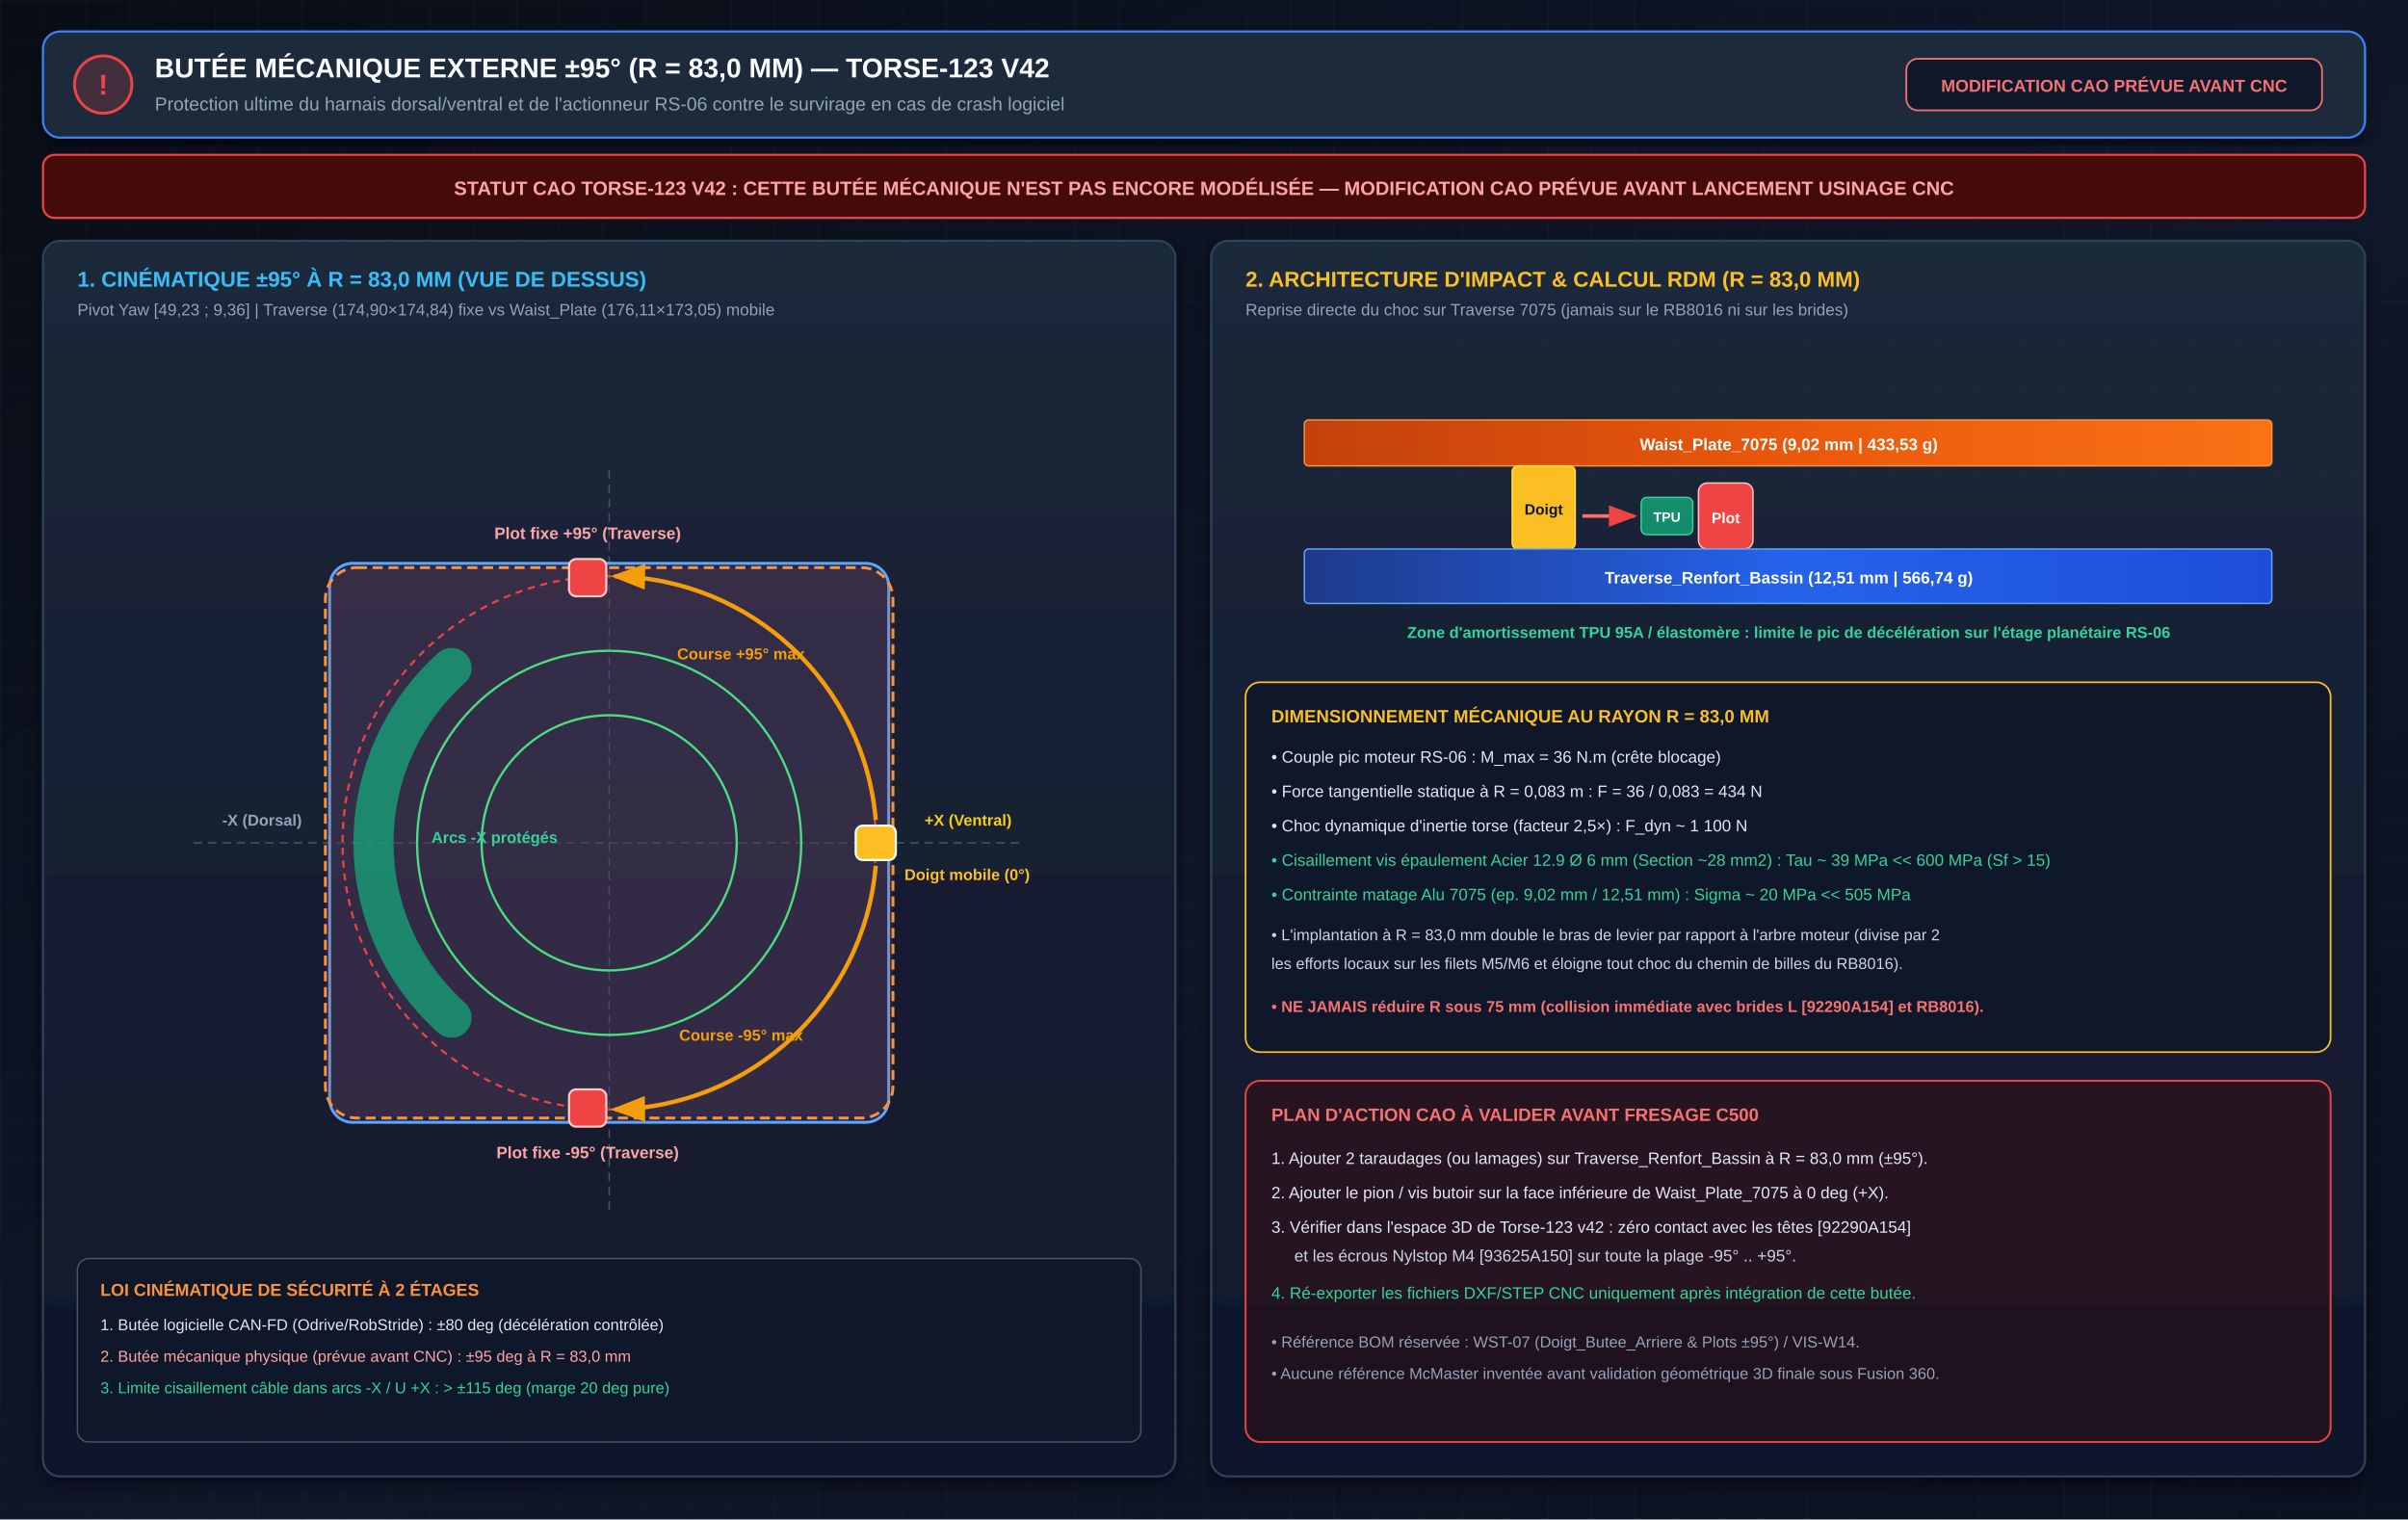
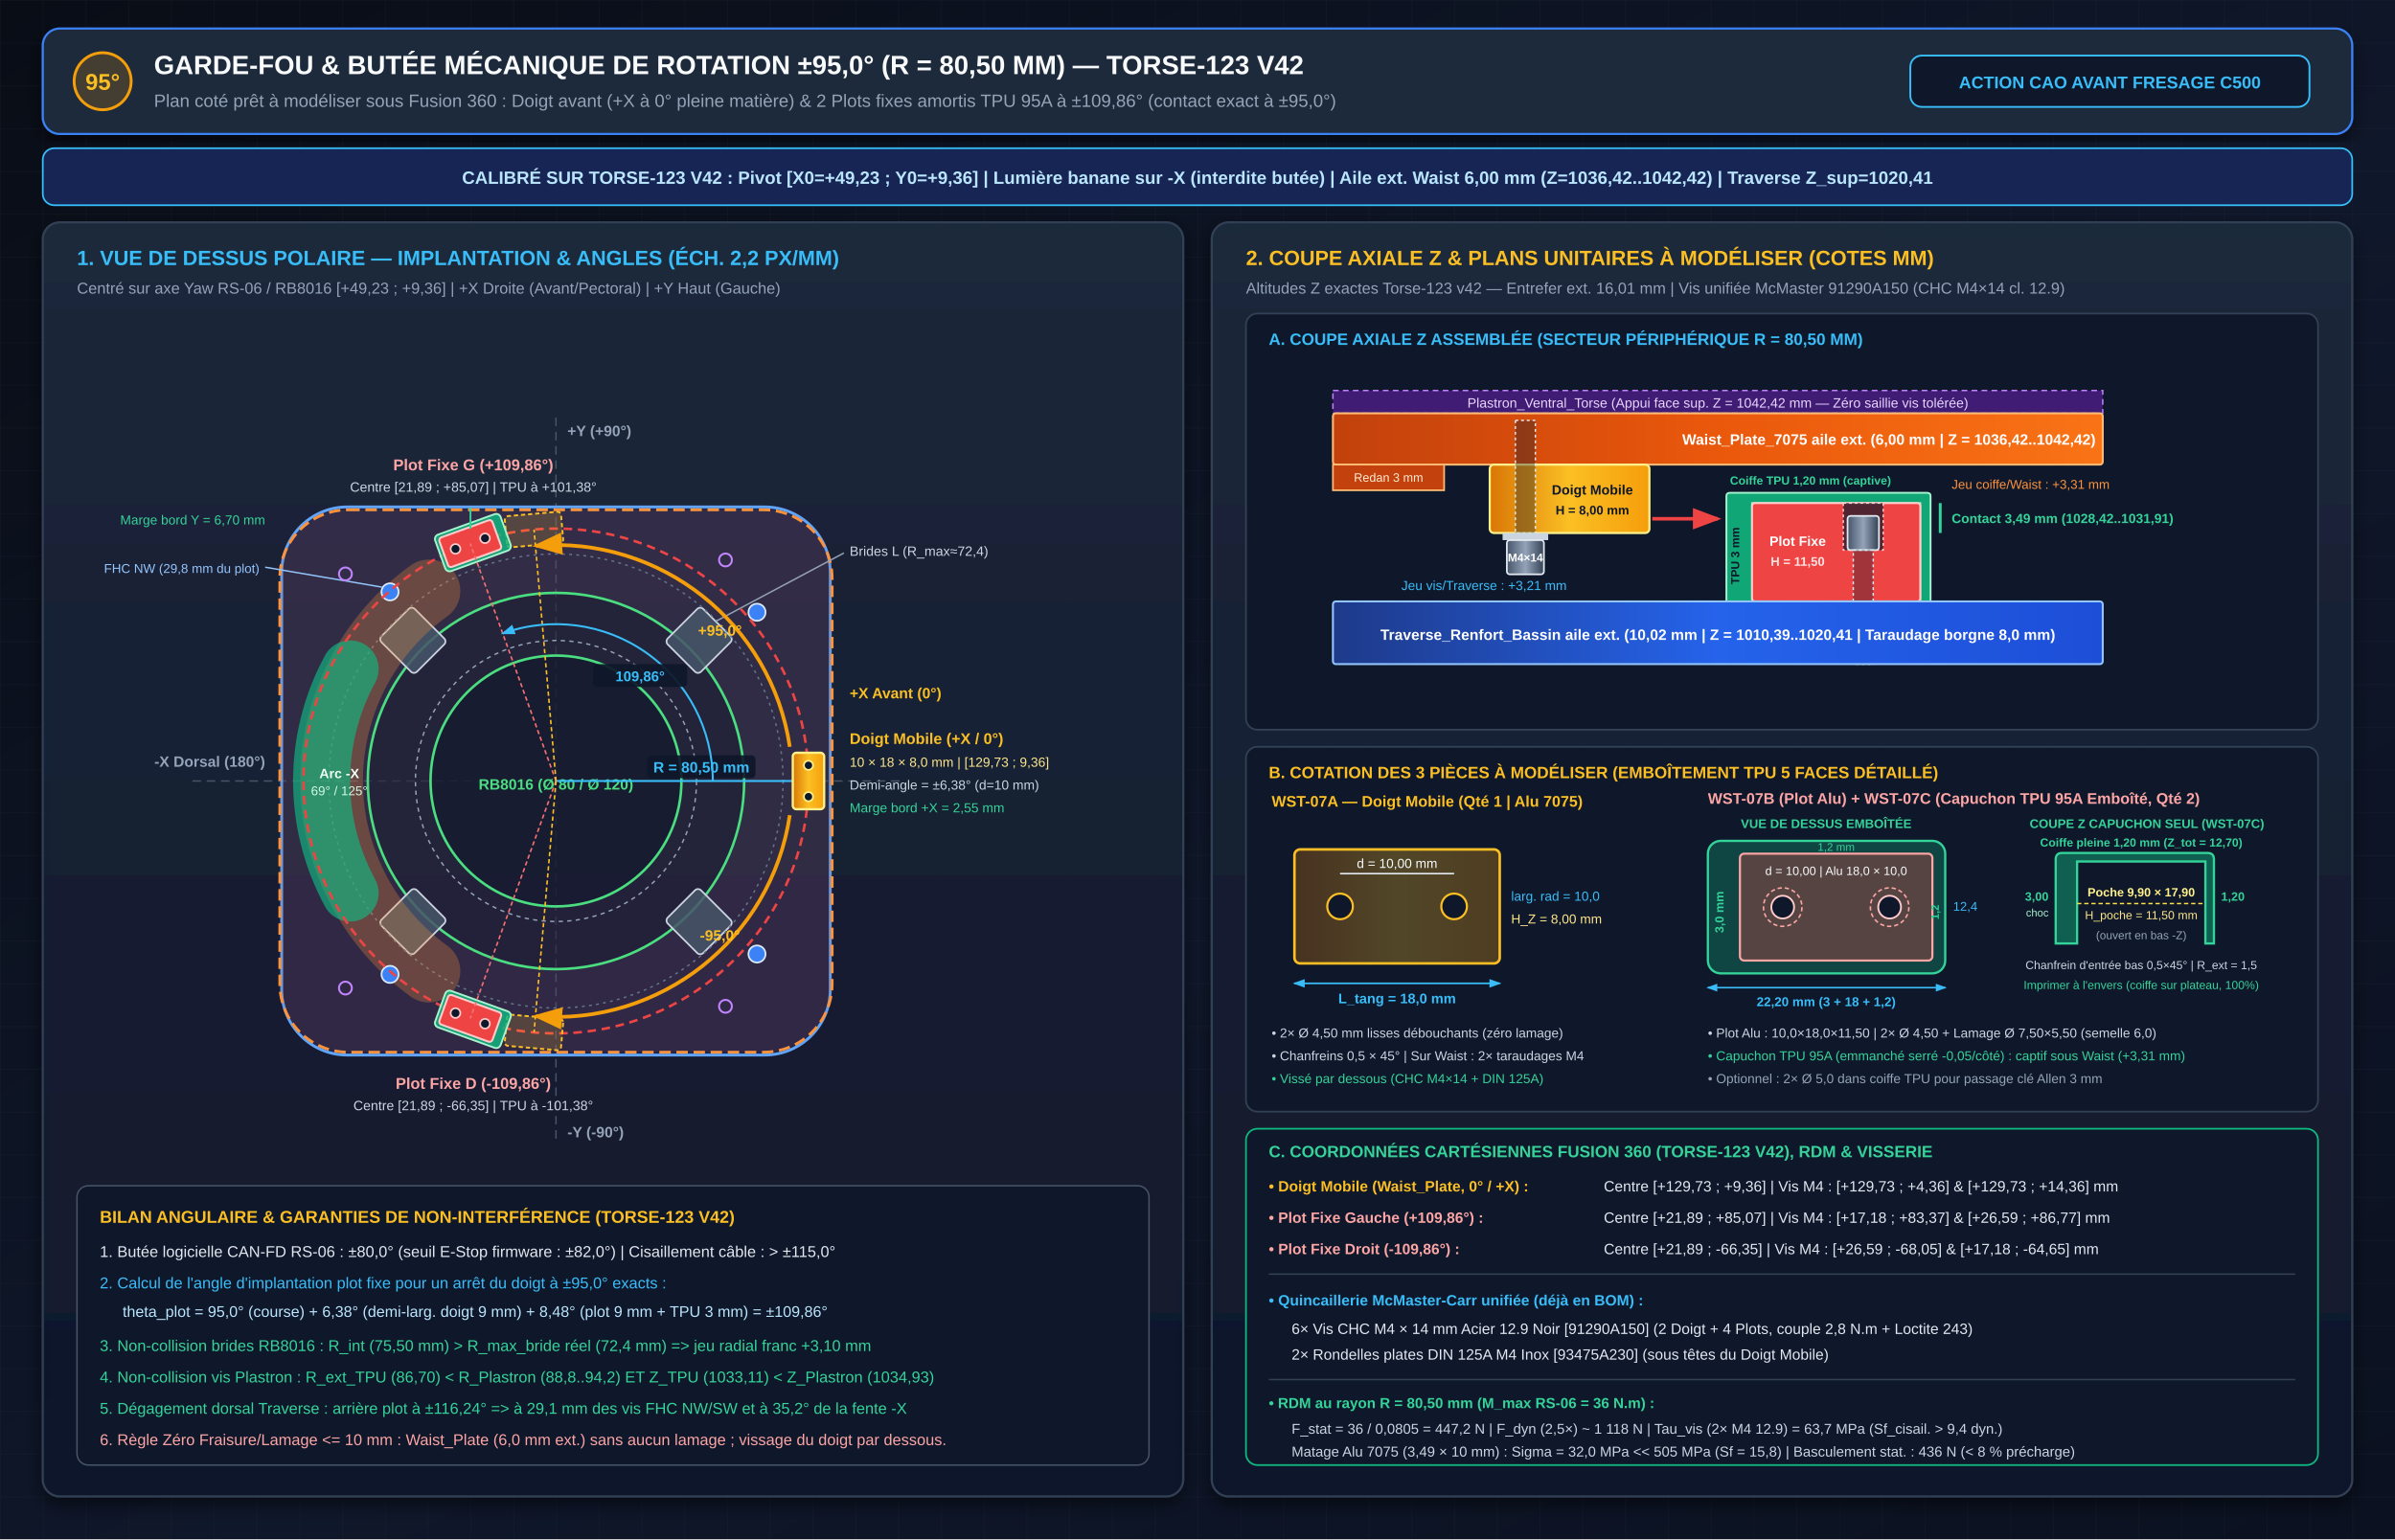
- <svg xmlns="http://www.w3.org/2000/svg" viewBox="0 0 1680 1060" width="100%" height="100%">
+ <svg xmlns="http://www.w3.org/2000/svg" viewBox="0 0 1680 1080" width="100%" height="100%">
  <defs>
    <linearGradient id="bgGrad" x1="0%" y1="0%" x2="100%" y2="100%">
      <stop offset="0%" stop-color="#090d16" />
      <stop offset="55%" stop-color="#0f172a" />
      <stop offset="100%" stop-color="#0b1120" />
    </linearGradient>
    <linearGradient id="panelGrad" x1="0%" y1="0%" x2="0%" y2="100%">
      <stop offset="0%" stop-color="#1e293b" stop-opacity="0.96" />
      <stop offset="100%" stop-color="#0f172a" stop-opacity="0.96" />
    </linearGradient>
    <linearGradient id="aluOrange" x1="0%" y1="0%" x2="100%" y2="0%">
      <stop offset="0%" stop-color="#c2410c" />
      <stop offset="50%" stop-color="#ea580c" />
      <stop offset="100%" stop-color="#f97316" />
    </linearGradient>
-     <linearGradient id="aluAmber" x1="0%" y1="0%" x2="100%" y2="0%">
-       <stop offset="0%" stop-color="#b45309" />
-       <stop offset="50%" stop-color="#f59e0b" />
-       <stop offset="100%" stop-color="#d97706" />
-     </linearGradient>
    <linearGradient id="aluBlue" x1="0%" y1="0%" x2="100%" y2="0%">
      <stop offset="0%" stop-color="#1e3a8a" />
      <stop offset="50%" stop-color="#2563eb" />
      <stop offset="100%" stop-color="#1d4ed8" />
    </linearGradient>
-     <linearGradient id="steelGreen" x1="0%" y1="0%" x2="100%" y2="0%">
-       <stop offset="0%" stop-color="#15803d" />
-       <stop offset="50%" stop-color="#22c55e" />
-       <stop offset="100%" stop-color="#16a34a" />
-     </linearGradient>
-     <linearGradient id="motorSlate" x1="0%" y1="0%" x2="100%" y2="0%">
-       <stop offset="0%" stop-color="#334155" />
-       <stop offset="50%" stop-color="#475569" />
-       <stop offset="100%" stop-color="#1e293b" />
+     <linearGradient id="aluGold" x1="0%" y1="0%" x2="100%" y2="0%">
+       <stop offset="0%" stop-color="#d97706" />
+       <stop offset="50%" stop-color="#fbbf24" />
+       <stop offset="100%" stop-color="#f59e0b" />
+     </linearGradient>
+     <linearGradient id="steelSlate" x1="0%" y1="0%" x2="100%" y2="0%">
+       <stop offset="0%" stop-color="#475569" />
+       <stop offset="50%" stop-color="#94a3b8" />
+       <stop offset="100%" stop-color="#334155" />
    </linearGradient>
    <pattern id="gridPat" width="30" height="30" patternUnits="userSpaceOnUse">
      <path d="M 30 0 L 0 0 0 30" fill="none" stroke="#334155" stroke-width="0.55" stroke-opacity="0.28" />
    </pattern>
-     <marker id="arrCyan" markerWidth="8" markerHeight="8" refX="7" refY="4" orient="auto">
-       <polygon points="0 1, 8 4, 0 7" fill="#38bdf8" />
+     <marker id="arrCyan" markerWidth="7" markerHeight="7" refX="6" refY="3.5" orient="auto">
+       <polygon points="0 1, 7 3.5, 0 6" fill="#38bdf8" />
+     </marker>
+     <marker id="arrCyanRev" markerWidth="7" markerHeight="7" refX="1" refY="3.5" orient="auto">
+       <polygon points="7 1, 0 3.5, 7 6" fill="#38bdf8" />
+     </marker>
+     <marker id="arrAmber" markerWidth="8" markerHeight="8" refX="7" refY="4" orient="auto">
+       <polygon points="0 1, 8 4, 0 7" fill="#f59e0b" />
    </marker>
    <marker id="arrRed" markerWidth="8" markerHeight="8" refX="7" refY="4" orient="auto">
      <polygon points="0 1, 8 4, 0 7" fill="#ef4444" />
    </marker>
-     <marker id="arrAmber" markerWidth="8" markerHeight="8" refX="7" refY="4" orient="auto">
-       <polygon points="0 1, 8 4, 0 7" fill="#f59e0b" />
-     </marker>
-     <marker id="arrGreen" markerWidth="8" markerHeight="8" refX="7" refY="4" orient="auto">
-       <polygon points="0 1, 8 4, 0 7" fill="#10b981" />
+     <marker id="arrGreen" markerWidth="7" markerHeight="7" refX="6" refY="3.5" orient="auto">
+       <polygon points="0 1, 7 3.5, 0 6" fill="#10b981" />
    </marker>
    <filter id="cardShadow" x="-8%" y="-8%" width="116%" height="116%">
      <feDropShadow dx="0" dy="5" stdDeviation="6" flood-color="#000000" flood-opacity="0.55" />
    </filter>
  </defs>
-   <rect width="1680" height="1060" fill="url(#bgGrad)" />
-   <rect width="1680" height="1060" fill="url(#gridPat)" />
-   <g transform="translate(30, 22)">
+   <rect width="1680" height="1080" fill="url(#bgGrad)" />
+   <rect width="1680" height="1080" fill="url(#gridPat)" />
+   <g transform="translate(30, 20)">
    <rect width="1620" height="74" rx="12" fill="#1e293b" stroke="#3b82f6" stroke-width="1.5" filter="url(#cardShadow)" />
-     <circle cx="42" cy="37" r="20" fill="#ef4444" fill-opacity="0.18" stroke="#ef4444" stroke-width="2" />
-     <text x="42" y="44" font-family="Arial, sans-serif" font-size="20" font-weight="bold" fill="#ef4444" text-anchor="middle">!</text>
-     <text x="78" y="32" font-family="Arial, sans-serif" font-size="19" font-weight="bold" fill="#f8fafc">BUTÉE MÉCANIQUE EXTERNE ±95° (R = 83,0 MM) — TORSE-123 V42</text>
-     <text x="78" y="55" font-family="Arial, sans-serif" font-size="13" fill="#94a3b8">Protection ultime du harnais dorsal/ventral et de l'actionneur RS-06 contre le survirage en cas de crash logiciel</text>
-     <rect x="1300" y="19" width="290" height="36" rx="8" fill="#0f172a" stroke="#f87171" stroke-width="1.2" />
-     <text x="1445" y="42" font-family="Arial, sans-serif" font-size="12" font-weight="bold" fill="#f87171" text-anchor="middle">MODIFICATION CAO PRÉVUE AVANT CNC</text>
-   </g>
-   <g transform="translate(30, 108)">
-     <rect width="1620" height="44" rx="8" fill="#450a0a" stroke="#ef4444" stroke-width="1.5" />
-     <text x="810" y="28" font-family="Arial, sans-serif" font-size="13.5" font-weight="bold" fill="#fca5a5" text-anchor="middle">STATUT CAO TORSE-123 V42 : CETTE BUTÉE MÉCANIQUE N'EST PAS ENCORE MODÉLISÉE — MODIFICATION CAO PRÉVUE AVANT LANCEMENT USINAGE CNC</text>
-   </g>
-   <g transform="translate(30, 168)">
-     <rect width="790" height="862" rx="12" fill="url(#panelGrad)" stroke="#334155" stroke-width="1.5" filter="url(#cardShadow)" />
-     <text x="24" y="32" font-family="Arial, sans-serif" font-size="15" font-weight="bold" fill="#38bdf8">1. CINÉMATIQUE ±95° À R = 83,0 MM (VUE DE DESSUS)</text>
-     <text x="24" y="52" font-family="Arial, sans-serif" font-size="11.5" fill="#94a3b8">Pivot Yaw [49,23 ; 9,36] | Traverse (174,90×174,84) fixe vs Waist_Plate (176,11×173,05) mobile</text>
-     <g transform="translate(395, 420)">
-       <line x1="-290" y1="0" x2="290" y2="0" stroke="#475569" stroke-dasharray="6,4" />
-       <line x1="0" y1="-260" x2="0" y2="260" stroke="#475569" stroke-dasharray="6,4" />
-       <text x="-270" y="-12" font-family="Arial, sans-serif" font-size="11" font-weight="bold" fill="#94a3b8">-X (Dorsal)</text>
-       <text x="220" y="-12" font-family="Arial, sans-serif" font-size="11" font-weight="bold" fill="#facc15">+X (Ventral)</text>
-       <rect x="-195" y="-195" width="390" height="390" rx="16" fill="#1e3a8a" fill-opacity="0.35" stroke="#60a5fa" stroke-width="2" />
-       <rect x="-198" y="-192" width="396" height="384" rx="22" fill="#c2410c" fill-opacity="0.16" stroke="#fb923c" stroke-width="2" stroke-dasharray="7,4" />
-       <circle cx="0" cy="0" r="134" fill="none" stroke="#4ade80" stroke-width="1.6" />
-       <circle cx="0" cy="0" r="89" fill="none" stroke="#4ade80" stroke-width="1.6" />
-       <circle cx="0" cy="0" r="186" fill="none" stroke="#ef4444" stroke-width="1.5" stroke-dasharray="5,4" />
-       <path d="M -110 -122 A 164 164 0 0 0 -110 122" fill="none" stroke="#10b981" stroke-width="28" stroke-linecap="round" stroke-opacity="0.65" />
-       <rect x="172" y="-12" width="28" height="24" rx="5" fill="#fbbf24" stroke="#ffffff" stroke-width="1.5" />
-       <text x="206" y="26" font-family="Arial, sans-serif" font-size="11" font-weight="bold" fill="#fbbf24">Doigt mobile (0°)</text>
-       <rect x="-28" y="-198" width="26" height="26" rx="5" fill="#ef4444" stroke="#fecaca" stroke-width="1.5" />
-       <rect x="-28" y="172" width="26" height="26" rx="5" fill="#ef4444" stroke="#fecaca" stroke-width="1.5" />
-       <text x="-15" y="-212" font-family="Arial, sans-serif" font-size="11.5" font-weight="bold" fill="#fca5a5" text-anchor="middle">Plot fixe +95° (Traverse)</text>
-       <text x="-15" y="220" font-family="Arial, sans-serif" font-size="11.5" font-weight="bold" fill="#fca5a5" text-anchor="middle">Plot fixe -95° (Traverse)</text>
-       <path d="M 186 -16 A 186 186 0 0 0 4 -186" fill="none" stroke="#f59e0b" stroke-width="3" marker-end="url(#arrAmber)" />
-       <path d="M 186 16 A 186 186 0 0 1 4 186" fill="none" stroke="#f59e0b" stroke-width="3" marker-end="url(#arrAmber)" />
-       <text x="92" y="-128" font-family="Arial, sans-serif" font-size="11" font-weight="bold" fill="#f59e0b" text-anchor="middle">Course +95° max</text>
-       <text x="92" y="138" font-family="Arial, sans-serif" font-size="11" font-weight="bold" fill="#f59e0b" text-anchor="middle">Course -95° max</text>
-       <text x="-80" y="0" font-family="Arial, sans-serif" font-size="11" font-weight="bold" fill="#34d399" text-anchor="middle">Arcs -X protégés</text>
-     </g>
-     <rect x="24" y="710" width="742" height="128" rx="8" fill="#0f172a" stroke="#475569" />
-     <text x="40" y="736" font-family="Arial, sans-serif" font-size="12" font-weight="bold" fill="#fb923c">LOI CINÉMATIQUE DE SÉCURITÉ À 2 ÉTAGES</text>
-     <text x="40" y="760" font-family="Arial, sans-serif" font-size="11" fill="#e2e8f0">1. Butée logicielle CAN-FD (Odrive/RobStride) : ±80 deg (décélération contrôlée)</text>
-     <text x="40" y="782" font-family="Arial, sans-serif" font-size="11" fill="#fca5a5">2. Butée mécanique physique (prévue avant CNC) : ±95 deg à R = 83,0 mm</text>
-     <text x="40" y="804" font-family="Arial, sans-serif" font-size="11" fill="#34d399">3. Limite cisaillement câble dans arcs -X / U +X : &gt; ±115 deg (marge 20 deg pure)</text>
-   </g>
-   <g transform="translate(845, 168)">
-     <rect width="805" height="862" rx="12" fill="url(#panelGrad)" stroke="#334155" stroke-width="1.5" filter="url(#cardShadow)" />
-     <text x="24" y="32" font-family="Arial, sans-serif" font-size="15" font-weight="bold" fill="#fbbf24">2. ARCHITECTURE D'IMPACT &amp; CALCUL RDM (R = 83,0 MM)</text>
-     <text x="24" y="52" font-family="Arial, sans-serif" font-size="11.5" fill="#94a3b8">Reprise directe du choc sur Traverse 7075 (jamais sur le RB8016 ni sur les brides)</text>
-     <g transform="translate(65, 95)">
-       <rect x="0" y="30" width="675" height="32" rx="3" fill="url(#aluOrange)" stroke="#fb923c" />
-       <text x="338" y="51" font-family="Arial, sans-serif" font-size="11.5" font-weight="bold" fill="#fff" text-anchor="middle">Waist_Plate_7075 (9,02 mm | 433,53 g)</text>
-       <rect x="145" y="62" width="44" height="58" rx="4" fill="#fbbf24" stroke="#fde047" />
-       <text x="167" y="96" font-family="Arial, sans-serif" font-size="10.5" font-weight="bold" fill="#0f172a" text-anchor="middle">Doigt</text>
-       <rect x="275" y="74" width="38" height="46" rx="6" fill="#ef4444" stroke="#fecaca" />
-       <text x="294" y="102" font-family="Arial, sans-serif" font-size="10.5" font-weight="bold" fill="#fff" text-anchor="middle">Plot</text>
-       <rect x="235" y="84" width="36" height="26" rx="4" fill="#10b981" fill-opacity="0.7" stroke="#34d399" />
-       <text x="253" y="101" font-family="Arial, sans-serif" font-size="9.5" font-weight="bold" fill="#fff" text-anchor="middle">TPU</text>
-       <line x1="194" y1="97" x2="230" y2="97" stroke="#f87171" stroke-width="2.5" marker-end="url(#arrRed)" />
-       <rect x="0" y="120" width="675" height="38" rx="3" fill="url(#aluBlue)" stroke="#60a5fa" />
-       <text x="338" y="144" font-family="Arial, sans-serif" font-size="11.5" font-weight="bold" fill="#fff" text-anchor="middle">Traverse_Renfort_Bassin (12,51 mm | 566,74 g)</text>
-       <text x="338" y="182" font-family="Arial, sans-serif" font-size="11" font-weight="bold" fill="#34d399" text-anchor="middle">Zone d'amortissement TPU 95A / élastomère : limite le pic de décélération sur l'étage planétaire RS-06</text>
-     </g>
-     <rect x="24" y="308" width="757" height="258" rx="10" fill="#0f172a" stroke="#fbbf24" stroke-width="1.2" />
-     <text x="42" y="336" font-family="Arial, sans-serif" font-size="12.5" font-weight="bold" fill="#fbbf24">DIMENSIONNEMENT MÉCANIQUE AU RAYON R = 83,0 MM</text>
-     <text x="42" y="364" font-family="Arial, sans-serif" font-size="11.5" fill="#e2e8f0">• Couple pic moteur RS-06 : M_max = 36 N.m (crête blocage)</text>
-     <text x="42" y="388" font-family="Arial, sans-serif" font-size="11.5" fill="#e2e8f0">• Force tangentielle statique à R = 0,083 m : F = 36 / 0,083 = 434 N</text>
-     <text x="42" y="412" font-family="Arial, sans-serif" font-size="11.5" fill="#e2e8f0">• Choc dynamique d'inertie torse (facteur 2,5×) : F_dyn ~ 1 100 N</text>
-     <text x="42" y="436" font-family="Arial, sans-serif" font-size="11.5" fill="#34d399">• Cisaillement vis épaulement Acier 12.9 Ø 6 mm (Section ~28 mm2) : Tau ~ 39 MPa &lt;&lt; 600 MPa (Sf &gt; 15)</text>
-     <text x="42" y="460" font-family="Arial, sans-serif" font-size="11.5" fill="#34d399">• Contrainte matage Alu 7075 (ep. 9,02 mm / 12,51 mm) : Sigma ~ 20 MPa &lt;&lt; 505 MPa</text>
-     <text x="42" y="488" font-family="Arial, sans-serif" font-size="11" fill="#cbd5e1">• L'implantation à R = 83,0 mm double le bras de levier par rapport à l'arbre moteur (divise par 2</text>
-     <text x="42" y="508" font-family="Arial, sans-serif" font-size="11" fill="#cbd5e1">  les efforts locaux sur les filets M5/M6 et éloigne tout choc du chemin de billes du RB8016).</text>
-     <text x="42" y="538" font-family="Arial, sans-serif" font-size="11" font-weight="bold" fill="#f87171">• NE JAMAIS réduire R sous 75 mm (collision immédiate avec brides L [92290A154] et RB8016).</text>
-     <rect x="24" y="586" width="757" height="252" rx="10" fill="#450a0a" fill-opacity="0.35" stroke="#ef4444" stroke-width="1.3" />
-     <text x="42" y="614" font-family="Arial, sans-serif" font-size="12.5" font-weight="bold" fill="#f87171">PLAN D'ACTION CAO À VALIDER AVANT FRESAGE C500</text>
-     <text x="42" y="644" font-family="Arial, sans-serif" font-size="11.5" fill="#e2e8f0">1. Ajouter 2 taraudages (ou lamages) sur Traverse_Renfort_Bassin à R = 83,0 mm (±95°).</text>
-     <text x="42" y="668" font-family="Arial, sans-serif" font-size="11.5" fill="#e2e8f0">2. Ajouter le pion / vis butoir sur la face inférieure de Waist_Plate_7075 à 0 deg (+X).</text>
-     <text x="42" y="692" font-family="Arial, sans-serif" font-size="11.5" fill="#e2e8f0">3. Vérifier dans l'espace 3D de Torse-123 v42 : zéro contact avec les têtes [92290A154]</text>
-     <text x="58" y="712" font-family="Arial, sans-serif" font-size="11.5" fill="#cbd5e1">et les écrous Nylstop M4 [93625A150] sur toute la plage -95° .. +95°.</text>
-     <text x="42" y="738" font-family="Arial, sans-serif" font-size="11.5" fill="#34d399">4. Ré-exporter les fichiers DXF/STEP CNC uniquement après intégration de cette butée.</text>
-     <text x="42" y="772" font-family="Arial, sans-serif" font-size="11" fill="#94a3b8">• Référence BOM réservée : WST-07 (Doigt_Butee_Arriere &amp; Plots ±95°) / VIS-W14.</text>
-     <text x="42" y="794" font-family="Arial, sans-serif" font-size="11" fill="#94a3b8">• Aucune référence McMaster inventée avant validation géométrique 3D finale sous Fusion 360.</text>
+     <circle cx="42" cy="37" r="20" fill="#f59e0b" fill-opacity="0.18" stroke="#f59e0b" stroke-width="2" />
+     <text x="42" y="43" font-family="Arial, sans-serif" font-size="16" font-weight="bold" fill="#fbbf24" text-anchor="middle">95°</text>
+     <text x="78" y="32" font-family="Arial, sans-serif" font-size="18.5" font-weight="bold" fill="#f8fafc">GARDE-FOU &amp; BUTÉE MÉCANIQUE DE ROTATION ±95,0° (R = 80,50 MM) — TORSE-123 V42</text>
+     <text x="78" y="55" font-family="Arial, sans-serif" font-size="12.5" fill="#94a3b8">Plan coté prêt à modéliser sous Fusion 360 : Doigt avant (+X à 0° pleine matière) &amp; 2 Plots fixes amortis TPU 95A à ±109,86° (contact exact à ±95,0°)</text>
+     <rect x="1310" y="19" width="280" height="36" rx="8" fill="#0f172a" stroke="#38bdf8" stroke-width="1.3" />
+     <text x="1450" y="42" font-family="Arial, sans-serif" font-size="12" font-weight="bold" fill="#38bdf8" text-anchor="middle">ACTION CAO AVANT FRESAGE C500</text>
+   </g>
+   <g transform="translate(30, 104)">
+     <rect width="1620" height="40" rx="8" fill="#172554" stroke="#38bdf8" stroke-width="1.2" />
+     <text x="810" y="25" font-family="Arial, sans-serif" font-size="12.5" font-weight="bold" fill="#bae6fd" text-anchor="middle">CALIBRÉ SUR TORSE-123 V42 : Pivot [X0=+49,23 ; Y0=+9,36] | Lumière banane sur -X (interdite butée) | Aile ext. Waist 6,00 mm (Z=1036,42..1042,42) | Traverse Z_sup=1020,41</text>
+   </g>
+   <g transform="translate(30, 156)">
+     <rect width="800" height="894" rx="12" fill="url(#panelGrad)" stroke="#334155" stroke-width="1.5" filter="url(#cardShadow)" />
+     <text x="24" y="30" font-family="Arial, sans-serif" font-size="14.5" font-weight="bold" fill="#38bdf8">1. VUE DE DESSUS POLAIRE — IMPLANTATION &amp; ANGLES (ÉCH. 2,2 PX/MM)</text>
+     <text x="24" y="50" font-family="Arial, sans-serif" font-size="11" fill="#94a3b8">Centré sur axe Yaw RS-06 / RB8016 [+49,23 ; +9,36] | +X Droite (Avant/Pectoral) | +Y Haut (Gauche)</text>
+     <g transform="translate(360, 392)">
+       <line x1="-255" y1="0" x2="245" y2="0" stroke="#475569" stroke-width="1" stroke-dasharray="6,4" />
+       <line x1="0" y1="-255" x2="0" y2="255" stroke="#475569" stroke-width="1" stroke-dasharray="6,4" />
+       <text x="-204" y="-10" font-family="Arial, sans-serif" font-size="10.5" font-weight="bold" fill="#94a3b8" text-anchor="end">-X Dorsal (180°)</text>
+       <text x="206" y="-58" font-family="Arial, sans-serif" font-size="10.5" font-weight="bold" fill="#fbbf24">+X Avant (0°)</text>
+       <text x="8" y="-242" font-family="Arial, sans-serif" font-size="10.5" font-weight="bold" fill="#94a3b8">+Y (+90°)</text>
+       <text x="8" y="250" font-family="Arial, sans-serif" font-size="10.5" font-weight="bold" fill="#94a3b8">-Y (-90°)</text>
+       <rect x="-192.4" y="-192.3" width="384.8" height="384.6" rx="46" fill="#1e3a8a" fill-opacity="0.32" stroke="#60a5fa" stroke-width="2" />
+       <rect x="-193.7" y="-190.3" width="387.4" height="380.6" rx="48" fill="#c2410c" fill-opacity="0.14" stroke="#fb923c" stroke-width="2" stroke-dasharray="8,4" />
+       <circle cx="0" cy="0" r="132" fill="#0f172a" fill-opacity="0.4" stroke="#4ade80" stroke-width="1.8" />
+       <circle cx="0" cy="0" r="88" fill="#0f172a" fill-opacity="0.55" stroke="#4ade80" stroke-width="1.8" />
+       <text x="0" y="6" font-family="Arial, sans-serif" font-size="10.5" font-weight="bold" fill="#4ade80" text-anchor="middle">RB8016 (Ø 80 / Ø 120)</text>
+       <circle cx="0" cy="0" r="98.6" fill="none" stroke="#94a3b8" stroke-width="1" stroke-dasharray="3,3" />
+       <g fill="#475569" fill-opacity="0.85" stroke="#cbd5e1" stroke-width="1.2">
+         <g transform="translate(100.4, -98.7) rotate(-45)">
+           <rect x="-17.6" y="-16.5" width="35.2" height="33" rx="3" />
+         </g>
+         <g transform="translate(100.4, 98.7) rotate(45)">
+           <rect x="-17.6" y="-16.5" width="35.2" height="33" rx="3" />
+         </g>
+         <g transform="translate(-100.4, -98.7) rotate(45)">
+           <rect x="-17.6" y="-16.5" width="35.2" height="33" rx="3" />
+         </g>
+         <g transform="translate(-100.4, 98.7) rotate(-45)">
+           <rect x="-17.6" y="-16.5" width="35.2" height="33" rx="3" />
+         </g>
+       </g>
+       <circle cx="0" cy="0" r="159.3" fill="none" stroke="#64748b" stroke-width="1" stroke-dasharray="2,3" />
+       <line x1="112" y1="-112" x2="202" y2="-160" stroke="#94a3b8" stroke-width="1" />
+       <text x="206" y="-158" font-family="Arial, sans-serif" font-size="9.5" fill="#cbd5e1">Brides L (R_max≈72,4)</text>
+       <path d="M -89.1 -133.4 A 164.4 164.4 0 0 0 -89.1 133.4" fill="none" stroke="#fb923c" stroke-width="44" stroke-linecap="round" stroke-opacity="0.28" />
+       <path d="M -144.4 -78.6 A 164.4 164.4 0 0 0 -144.4 78.6" fill="none" stroke="#10b981" stroke-width="40" stroke-linecap="round" stroke-opacity="0.65" />
+       <text x="-152" y="-2" font-family="Arial, sans-serif" font-size="9.5" font-weight="bold" fill="#ecfdf5" text-anchor="middle">Arc -X</text>
+       <text x="-152" y="10" font-family="Arial, sans-serif" font-size="9" fill="#d1fae5" text-anchor="middle">69° / 125°</text>
+       <circle cx="141.0" cy="-118.4" r="6" fill="#3b82f6" stroke="#dbeafe" stroke-width="1.2" />
+       <circle cx="141.0" cy="121.4" r="6" fill="#3b82f6" stroke="#dbeafe" stroke-width="1.2" />
+       <circle cx="-116.4" cy="-132.7" r="6" fill="#3b82f6" stroke="#dbeafe" stroke-width="1.2" />
+       <circle cx="-116.4" cy="135.7" r="6" fill="#3b82f6" stroke="#dbeafe" stroke-width="1.2" />
+       <line x1="-122" y1="-136" x2="-204" y2="-150" stroke="#93c5fd" stroke-width="1" />
+       <text x="-208" y="-146" font-family="Arial, sans-serif" font-size="9" fill="#93c5fd" text-anchor="end">FHC NW (29,8 mm du plot)</text>
+       <circle cx="118.9" cy="-155.1" r="4.5" fill="none" stroke="#c084fc" stroke-width="1.4" />
+       <circle cx="118.9" cy="158.1" r="4.5" fill="none" stroke="#c084fc" stroke-width="1.4" />
+       <circle cx="-147.7" cy="-145.3" r="4.5" fill="none" stroke="#c084fc" stroke-width="1.4" />
+       <circle cx="-147.7" cy="145.3" r="4.5" fill="none" stroke="#c084fc" stroke-width="1.4" />
+       <circle cx="0" cy="0" r="177.1" fill="none" stroke="#ef4444" stroke-width="1.8" stroke-dasharray="6,4" />
+       <line x1="0" y1="0" x2="177.1" y2="0" stroke="#38bdf8" stroke-width="1.4" marker-end="url(#arrCyan)" />
+       <rect x="64" y="-18" width="76" height="16" rx="3" fill="#0f172a" fill-opacity="0.9" />
+       <text x="102" y="-6" font-family="Arial, sans-serif" font-size="10.5" font-weight="bold" fill="#38bdf8" text-anchor="middle">R = 80,50 mm</text>
+       <g transform="translate(177.1, 0)">
+         <rect x="-11" y="-19.8" width="22" height="39.6" rx="2.5" fill="url(#aluGold)" stroke="#fef08a" stroke-width="1.6" />
+         <circle cx="0" cy="-11.0" r="3.2" fill="#0f172a" stroke="#fef08a" stroke-width="1.2" />
+         <circle cx="0" cy="11.0" r="3.2" fill="#0f172a" stroke="#fef08a" stroke-width="1.2" />
+       </g>
+       <text x="206" y="-26" font-family="Arial, sans-serif" font-size="10.8" font-weight="bold" fill="#fbbf24">Doigt Mobile (+X / 0°)</text>
+       <text x="206" y="-10" font-family="Arial, sans-serif" font-size="9.3" fill="#fde68a">10 × 18 × 8,0 mm | [129,73 ; 9,36]</text>
+       <text x="206" y="6" font-family="Arial, sans-serif" font-size="9.3" fill="#cbd5e1">Demi-angle = ±6,38° (d=10 mm)</text>
+       <text x="206" y="22" font-family="Arial, sans-serif" font-size="9.3" fill="#34d399">Marge bord +X = 2,55 mm</text>
+       <g transform="rotate(-95)">
+         <rect x="166.1" y="-19.8" width="22" height="39.6" rx="2.5" fill="#fbbf24" fill-opacity="0.18" stroke="#fbbf24" stroke-width="1.3" stroke-dasharray="3,2" />
+       </g>
+       <g transform="rotate(95)">
+         <rect x="166.1" y="-19.8" width="22" height="39.6" rx="2.5" fill="#fbbf24" fill-opacity="0.18" stroke="#fbbf24" stroke-width="1.3" stroke-dasharray="3,2" />
+       </g>
+       <g transform="translate(-60.15, -166.58) rotate(-19.86)">
+         <rect x="-22.4" y="-13.6" width="48.8" height="27.2" rx="3.3" fill="#10b981" fill-opacity="0.82" stroke="#a7f3d0" stroke-width="1.3" />
+         <rect x="-19.8" y="-11" width="39.6" height="22" rx="2.2" fill="#ef4444" stroke="#fecaca" stroke-width="1.4" />
+         <circle cx="-11.0" cy="0" r="3.4" fill="#0f172a" stroke="#fecaca" stroke-width="1.2" />
+         <circle cx="11.0" cy="0" r="3.4" fill="#0f172a" stroke="#fecaca" stroke-width="1.2" />
+       </g>
+       <text x="-58" y="-218" font-family="Arial, sans-serif" font-size="11" font-weight="bold" fill="#fca5a5" text-anchor="middle">Plot Fixe G (+109,86°)</text>
+       <text x="-58" y="-203" font-family="Arial, sans-serif" font-size="9.5" fill="#cbd5e1" text-anchor="middle">Centre [21,89 ; +85,07] | TPU à +101,38°</text>
+       <g transform="translate(-60.15, 166.58) rotate(19.86)">
+         <rect x="-22.4" y="-13.6" width="48.8" height="27.2" rx="3.3" fill="#10b981" fill-opacity="0.82" stroke="#a7f3d0" stroke-width="1.3" />
+         <rect x="-19.8" y="-11" width="39.6" height="22" rx="2.2" fill="#ef4444" stroke="#fecaca" stroke-width="1.4" />
+         <circle cx="-11.0" cy="0" r="3.4" fill="#0f172a" stroke="#fecaca" stroke-width="1.2" />
+         <circle cx="11.0" cy="0" r="3.4" fill="#0f172a" stroke="#fecaca" stroke-width="1.2" />
+       </g>
+       <text x="-58" y="216" font-family="Arial, sans-serif" font-size="11" font-weight="bold" fill="#fca5a5" text-anchor="middle">Plot Fixe D (-109,86°)</text>
+       <text x="-58" y="231" font-family="Arial, sans-serif" font-size="9.5" fill="#cbd5e1" text-anchor="middle">Centre [21,89 ; -66,35] | TPU à -101,38°</text>
+       <line x1="0" y1="0" x2="-60.15" y2="-166.58" stroke="#f87171" stroke-width="1.1" stroke-dasharray="3,2" />
+       <line x1="0" y1="0" x2="-60.15" y2="166.58" stroke="#f87171" stroke-width="1.1" stroke-dasharray="3,2" />
+       <line x1="0" y1="0" x2="-15.4" y2="-176.4" stroke="#fbbf24" stroke-width="1.1" stroke-dasharray="3,2" />
+       <line x1="0" y1="0" x2="-15.4" y2="176.4" stroke="#fbbf24" stroke-width="1.1" stroke-dasharray="3,2" />
+       <path d="M 164 -24 A 166 166 0 0 0 -14 -165" fill="none" stroke="#f59e0b" stroke-width="2.6" marker-end="url(#arrAmber)" />
+       <path d="M 164 24 A 166 166 0 0 1 -14 165" fill="none" stroke="#f59e0b" stroke-width="2.6" marker-end="url(#arrAmber)" />
+       <text x="115" y="-102" font-family="Arial, sans-serif" font-size="10.5" font-weight="bold" fill="#fbbf24" text-anchor="middle">+95,0°</text>
+       <text x="115" y="112" font-family="Arial, sans-serif" font-size="10.5" font-weight="bold" fill="#fbbf24" text-anchor="middle">-95,0°</text>
+       <path d="M 110 0 A 110 110 0 0 0 -37.4 -103.5" fill="none" stroke="#38bdf8" stroke-width="1.4" marker-end="url(#arrCyan)" />
+       <rect x="26" y="-82" width="66" height="16" rx="3" fill="#0f172a" fill-opacity="0.92" />
+       <text x="59" y="-70" font-family="Arial, sans-serif" font-size="10" font-weight="bold" fill="#38bdf8" text-anchor="middle">109,86°</text>
+       <line x1="-60" y1="-192" x2="-60" y2="-177" stroke="#34d399" stroke-width="1.3" />
+       <text x="-204" y="-180" font-family="Arial, sans-serif" font-size="9.2" fill="#34d399" text-anchor="end">Marge bord Y = 6,70 mm</text>
+     </g>
+     <rect x="24" y="676" width="752" height="196" rx="8" fill="#0f172a" stroke="#475569" />
+     <text x="40" y="702" font-family="Arial, sans-serif" font-size="12" font-weight="bold" fill="#fbbf24">BILAN ANGULAIRE &amp; GARANTIES DE NON-INTERFÉRENCE (TORSE-123 V42)</text>
+     <text x="40" y="726" font-family="Arial, sans-serif" font-size="11" fill="#e2e8f0">1. Butée logicielle CAN-FD RS-06 : ±80,0° (seuil E-Stop firmware : ±82,0°) | Cisaillement câble : &gt; ±115,0°</text>
+     <text x="40" y="748" font-family="Arial, sans-serif" font-size="11" fill="#38bdf8">2. Calcul de l'angle d'implantation plot fixe pour un arrêt du doigt à ±95,0° exacts :</text>
+     <text x="56" y="768" font-family="Arial, sans-serif" font-size="10.8" fill="#bae6fd">theta_plot = 95,0° (course) + 6,38° (demi-larg. doigt 9 mm) + 8,48° (plot 9 mm + TPU 3 mm) = ±109,86°</text>
+     <text x="40" y="792" font-family="Arial, sans-serif" font-size="11" fill="#34d399">3. Non-collision brides RB8016 : R_int (75,50 mm) &gt; R_max_bride réel (72,4 mm) =&gt; jeu radial franc +3,10 mm</text>
+     <text x="40" y="814" font-family="Arial, sans-serif" font-size="11" fill="#34d399">4. Non-collision vis Plastron : R_ext_TPU (86,70) &lt; R_Plastron (88,8..94,2) ET Z_TPU (1033,11) &lt; Z_Plastron (1034,93)</text>
+     <text x="40" y="836" font-family="Arial, sans-serif" font-size="11" fill="#34d399">5. Dégagement dorsal Traverse : arrière plot à ±116,24° =&gt; à 29,1 mm des vis FHC NW/SW et à 35,2° de la fente -X</text>
+     <text x="40" y="858" font-family="Arial, sans-serif" font-size="11" fill="#fca5a5">6. Règle Zéro Fraisure/Lamage &lt;= 10 mm : Waist_Plate (6,0 mm ext.) sans aucun lamage ; vissage du doigt par dessous.</text>
+   </g>
+   <g transform="translate(850, 156)">
+     <rect width="800" height="894" rx="12" fill="url(#panelGrad)" stroke="#334155" stroke-width="1.5" filter="url(#cardShadow)" />
+     <text x="24" y="30" font-family="Arial, sans-serif" font-size="14.5" font-weight="bold" fill="#fbbf24">2. COUPE AXIALE Z &amp; PLANS UNITAIRES À MODÉLISER (COTES MM)</text>
+     <text x="24" y="50" font-family="Arial, sans-serif" font-size="11" fill="#94a3b8">Altitudes Z exactes Torse-123 v42 — Entrefer ext. 16,01 mm | Vis unifiée McMaster 91290A150 (CHC M4×14 cl. 12.9)</text>
+     <rect x="24" y="64" width="752" height="292" rx="8" fill="#0f172a" stroke="#334155" stroke-width="1.2" />
+     <text x="40" y="86" font-family="Arial, sans-serif" font-size="11.5" font-weight="bold" fill="#38bdf8">A. COUPE AXIALE Z ASSEMBLÉE (SECTEUR PÉRIPHÉRIQUE R = 80,50 MM)</text>
+     <g transform="translate(85, 118)">
+       <rect x="0" y="0" width="540" height="16" fill="#7e22ce" fill-opacity="0.45" stroke="#c084fc" stroke-dasharray="4,3" />
+       <text x="270" y="12" font-family="Arial, sans-serif" font-size="9.5" fill="#e9d5ff" text-anchor="middle">Plastron_Ventral_Torse (Appui face sup. Z = 1042,42 mm — Zéro saillie vis tolérée)</text>
+       <rect x="0" y="16" width="540" height="36" rx="2" fill="url(#aluOrange)" stroke="#fdba74" stroke-width="1.4" />
+       <text x="390" y="38" font-family="Arial, sans-serif" font-size="10.5" font-weight="bold" fill="#ffffff" text-anchor="middle">Waist_Plate_7075 aile ext. (6,00 mm | Z = 1036,42..1042,42)</text>
+       <rect x="0" y="52" width="78" height="18" fill="#c2410c" stroke="#fdba74" stroke-width="1.2" />
+       <text x="39" y="64" font-family="Arial, sans-serif" font-size="8.5" fill="#ffedd5" text-anchor="middle">Redan 3 mm</text>
+       <rect x="110" y="52" width="112" height="48" rx="3" fill="url(#aluGold)" stroke="#fef08a" stroke-width="1.5" />
+       <rect x="128" y="21" width="14" height="79" fill="#0f172a" fill-opacity="0.35" stroke="#e2e8f0" stroke-dasharray="2,2" />
+       <rect x="119" y="100" width="32" height="5" fill="#cbd5e1" />
+       <rect x="122" y="105" width="26" height="24" rx="2" fill="url(#steelSlate)" stroke="#e2e8f0" stroke-width="1.2" />
+       <text x="135" y="120" font-family="Arial, sans-serif" font-size="8" font-weight="bold" fill="#ffffff" text-anchor="middle">M4×14</text>
+       <text x="182" y="73" font-family="Arial, sans-serif" font-size="9.5" font-weight="bold" fill="#0f172a" text-anchor="middle">Doigt Mobile</text>
+       <text x="182" y="87" font-family="Arial, sans-serif" font-size="8.8" font-weight="bold" fill="#0f172a" text-anchor="middle">H = 8,00 mm</text>
+       <path d="M 276 148 L 276 74 Q 276 71.8 278.5 71.8 L 416.7 71.8 Q 419.2 71.8 419.2 74 L 419.2 148 L 412 148 L 412 79 L 294 79 L 294 148 Z" fill="#10b981" fill-opacity="0.88" stroke="#a7f3d0" stroke-width="1.3" />
+       <text x="285" y="116" font-family="Arial, sans-serif" font-size="8.2" font-weight="bold" fill="#0f172a" text-anchor="middle" transform="rotate(-90 285 116)">TPU 3 mm</text>
+       <text x="335" y="66" font-family="Arial, sans-serif" font-size="8.2" font-weight="bold" fill="#34d399" text-anchor="middle">Coiffe TPU 1,20 mm (captive)</text>
+       <rect x="294" y="79" width="118" height="69" rx="2" fill="#ef4444" stroke="#fecaca" stroke-width="1.4" />
+       <rect x="358" y="79" width="28" height="33" fill="#0f172a" fill-opacity="0.7" stroke="#fecaca" stroke-dasharray="2,2" />
+       <rect x="361" y="88" width="22" height="24" rx="2" fill="url(#steelSlate)" stroke="#e2e8f0" stroke-width="1.2" />
+       <rect x="365" y="112" width="14" height="80" fill="#0f172a" fill-opacity="0.35" stroke="#e2e8f0" stroke-dasharray="2,2" />
+       <text x="326" y="109" font-family="Arial, sans-serif" font-size="9.5" font-weight="bold" fill="#ffffff" text-anchor="middle">Plot Fixe</text>
+       <text x="326" y="123" font-family="Arial, sans-serif" font-size="8.8" font-weight="bold" fill="#fee2e2" text-anchor="middle">H = 11,50</text>
+       <rect x="0" y="148" width="540" height="44" rx="2" fill="url(#aluBlue)" stroke="#93c5fd" stroke-width="1.4" />
+       <text x="270" y="175" font-family="Arial, sans-serif" font-size="10.5" font-weight="bold" fill="#ffffff" text-anchor="middle">Traverse_Renfort_Bassin aile ext. (10,02 mm | Z = 1010,39..1020,41 | Taraudage borgne 8,0 mm)</text>
+       <line x1="224" y1="90" x2="270" y2="90" stroke="#ef4444" stroke-width="2.5" marker-end="url(#arrRed)" />
+       <line x1="426" y1="79" x2="426" y2="100" stroke="#34d399" stroke-width="2" />
+       <text x="434" y="93" font-family="Arial, sans-serif" font-size="9.3" font-weight="bold" fill="#34d399">Contact 3,49 mm (1028,42..1031,91)</text>
+       <text x="434" y="69" font-family="Arial, sans-serif" font-size="9.0" fill="#fb923c">Jeu coiffe/Waist : +3,31 mm</text>
+       <text x="48" y="140" font-family="Arial, sans-serif" font-size="9.2" fill="#38bdf8">Jeu vis/Traverse : +3,21 mm</text>
+     </g>
+     <rect x="24" y="368" width="752" height="256" rx="8" fill="#0f172a" stroke="#334155" stroke-width="1.2" />
+     <text x="40" y="390" font-family="Arial, sans-serif" font-size="11.5" font-weight="bold" fill="#fbbf24">B. COTATION DES 3 PIÈCES À MODÉLISER (EMBOÎTEMENT TPU 5 FACES DÉTAILLÉ)</text>
+     <g transform="translate(42, 410)">
+       <text x="0" y="0" font-family="Arial, sans-serif" font-size="10.8" font-weight="bold" fill="#fbbf24">WST-07A — Doigt Mobile (Qté 1 | Alu 7075)</text>
+       <rect x="16" y="30" width="144" height="80" rx="4" fill="url(#aluGold)" fill-opacity="0.28" stroke="#fbbf24" stroke-width="1.8" />
+       <circle cx="48" cy="70" r="9" fill="#0f172a" stroke="#fbbf24" stroke-width="1.5" />
+       <circle cx="128" cy="70" r="9" fill="#0f172a" stroke="#fbbf24" stroke-width="1.5" />
+       <line x1="16" y1="124" x2="160" y2="124" stroke="#38bdf8" stroke-width="1.2" marker-start="url(#arrCyanRev)" marker-end="url(#arrCyan)" />
+       <text x="88" y="138" font-family="Arial, sans-serif" font-size="9.8" font-weight="bold" fill="#38bdf8" text-anchor="middle">L_tang = 18,0 mm</text>
+       <line x1="48" y1="47" x2="128" y2="47" stroke="#e2e8f0" stroke-width="1.1" />
+       <text x="88" y="43" font-family="Arial, sans-serif" font-size="9.2" fill="#f8fafc" text-anchor="middle">d = 10,00 mm</text>
+       <text x="168" y="66" font-family="Arial, sans-serif" font-size="9.2" fill="#38bdf8">larg. rad = 10,0</text>
+       <text x="168" y="82" font-family="Arial, sans-serif" font-size="9.2" fill="#fde68a">H_Z = 8,00 mm</text>
+       <text x="0" y="162" font-family="Arial, sans-serif" font-size="9.2" fill="#cbd5e1">• 2× Ø 4,50 mm lisses débouchants (zéro lamage)</text>
+       <text x="0" y="178" font-family="Arial, sans-serif" font-size="9.2" fill="#cbd5e1">• Chanfreins 0,5 × 45° | Sur Waist : 2× taraudages M4</text>
+       <text x="0" y="194" font-family="Arial, sans-serif" font-size="9.2" fill="#34d399">• Vissé par dessous (CHC M4×14 + DIN 125A)</text>
+     </g>
+     <g transform="translate(348, 410)">
+       <text x="0" y="-2" font-family="Arial, sans-serif" font-size="10.8" font-weight="bold" fill="#fca5a5">WST-07B (Plot Alu) + WST-07C (Capuchon TPU 95A Emboîté, Qté 2)</text>
+       <text x="83" y="15" font-family="Arial, sans-serif" font-size="8.8" font-weight="bold" fill="#34d399" text-anchor="middle">VUE DE DESSUS EMBOÎTÉE</text>
+       <rect x="0" y="24" width="166.5" height="93" rx="9" fill="#10b981" fill-opacity="0.28" stroke="#34d399" stroke-width="1.6" />
+       <rect x="22.5" y="33" width="135" height="75" rx="3" fill="#ef4444" fill-opacity="0.32" stroke="#fca5a5" stroke-width="1.5" />
+       <circle cx="52.5" cy="70.5" r="13.5" fill="none" stroke="#fca5a5" stroke-width="1.1" stroke-dasharray="3,2" />
+       <circle cx="52.5" cy="70.5" r="8" fill="#0f172a" stroke="#fecaca" stroke-width="1.3" />
+       <circle cx="127.5" cy="70.5" r="13.5" fill="none" stroke="#fca5a5" stroke-width="1.1" stroke-dasharray="3,2" />
+       <circle cx="127.5" cy="70.5" r="8" fill="#0f172a" stroke="#fecaca" stroke-width="1.3" />
+       <text x="90" y="48" font-family="Arial, sans-serif" font-size="8.5" fill="#f8fafc" text-anchor="middle">d = 10,00 | Alu 18,0 × 10,0</text>
+       <text x="11" y="74" font-family="Arial, sans-serif" font-size="8.5" font-weight="bold" fill="#34d399" text-anchor="middle" transform="rotate(-90 11 74)">3,0 mm</text>
+       <text x="162" y="74" font-family="Arial, sans-serif" font-size="7.5" font-weight="bold" fill="#34d399" text-anchor="middle" transform="rotate(-90 162 74)">1,2</text>
+       <text x="90" y="31" font-family="Arial, sans-serif" font-size="7.8" fill="#34d399" text-anchor="middle">1,2 mm</text>
+       <line x1="0" y1="127" x2="166.5" y2="127" stroke="#38bdf8" stroke-width="1.1" marker-start="url(#arrCyanRev)" marker-end="url(#arrCyan)" />
+       <text x="83" y="140" font-family="Arial, sans-serif" font-size="9" font-weight="bold" fill="#38bdf8" text-anchor="middle">22,20 mm (3 + 18 + 1,2)</text>
+       <text x="172" y="73" font-family="Arial, sans-serif" font-size="8.8" fill="#38bdf8">12,4</text>
+       <text x="308" y="15" font-family="Arial, sans-serif" font-size="8.8" font-weight="bold" fill="#34d399" text-anchor="middle">COUPE Z CAPUCHON SEUL (WST-07C)</text>
+       <path d="M 244 96 L 244 37 Q 244 32.5 248.5 32.5 L 350.5 32.5 Q 355 32.5 355 37 L 355 96 L 349 96 L 349 38.5 L 259 38.5 L 259 96 Z" fill="#10b981" fill-opacity="0.45" stroke="#34d399" stroke-width="1.6" />
+       <line x1="259" y1="68" x2="349" y2="68" stroke="#fde047" stroke-width="1" stroke-dasharray="3,2" />
+       <text x="304" y="63" font-family="Arial, sans-serif" font-size="8.5" font-weight="bold" fill="#fef08a" text-anchor="middle">Poche 9,90 × 17,90</text>
+       <text x="304" y="79" font-family="Arial, sans-serif" font-size="8.3" fill="#fde68a" text-anchor="middle">H_poche = 11,50 mm</text>
+       <text x="304" y="93" font-family="Arial, sans-serif" font-size="8" fill="#94a3b8" text-anchor="middle">(ouvert en bas -Z)</text>
+       <text x="239" y="66" font-family="Arial, sans-serif" font-size="8.5" font-weight="bold" fill="#34d399" text-anchor="end">3,00</text>
+       <text x="239" y="77" font-family="Arial, sans-serif" font-size="7.5" fill="#a7f3d0" text-anchor="end">choc</text>
+       <text x="304" y="28" font-family="Arial, sans-serif" font-size="8.2" font-weight="bold" fill="#34d399" text-anchor="middle">Coiffe pleine 1,20 mm (Z_tot = 12,70)</text>
+       <text x="360" y="66" font-family="Arial, sans-serif" font-size="8.5" font-weight="bold" fill="#34d399">1,20</text>
+       <text x="304" y="114" font-family="Arial, sans-serif" font-size="8.2" fill="#cbd5e1" text-anchor="middle">Chanfrein d'entrée bas 0,5×45° | R_ext = 1,5</text>
+       <text x="304" y="128" font-family="Arial, sans-serif" font-size="8.2" fill="#34d399" text-anchor="middle">Imprimer à l'envers (coiffe sur plateau, 100%)</text>
+       <text x="0" y="162" font-family="Arial, sans-serif" font-size="9.2" fill="#cbd5e1">• Plot Alu : 10,0×18,0×11,50 | 2× Ø 4,50 + Lamage Ø 7,50×5,50 (semelle 6,0)</text>
+       <text x="0" y="178" font-family="Arial, sans-serif" font-size="9.2" fill="#34d399">• Capuchon TPU 95A (emmanché serré -0,05/côté) : captif sous Waist (+3,31 mm)</text>
+       <text x="0" y="194" font-family="Arial, sans-serif" font-size="9.2" fill="#94a3b8">• Optionnel : 2× Ø 5,0 dans coiffe TPU pour passage clé Allen 3 mm</text>
+     </g>
+     <rect x="24" y="636" width="752" height="236" rx="8" fill="#0f172a" stroke="#10b981" stroke-width="1.2" />
+     <text x="40" y="656" font-family="Arial, sans-serif" font-size="11.5" font-weight="bold" fill="#34d399">C. COORDONNÉES CARTÉSIENNES FUSION 360 (TORSE-123 V42), RDM &amp; VISSERIE</text>
+     <text x="40" y="680" font-family="Arial, sans-serif" font-size="10.5" font-weight="bold" fill="#fbbf24">• Doigt Mobile (Waist_Plate, 0° / +X) :</text>
+     <text x="275" y="680" font-family="Arial, sans-serif" font-size="10.5" fill="#e2e8f0">Centre [+129,73 ; +9,36] | Vis M4 : [+129,73 ; +4,36] &amp; [+129,73 ; +14,36] mm</text>
+     <text x="40" y="702" font-family="Arial, sans-serif" font-size="10.5" font-weight="bold" fill="#fca5a5">• Plot Fixe Gauche (+109,86°) :</text>
+     <text x="275" y="702" font-family="Arial, sans-serif" font-size="10.5" fill="#e2e8f0">Centre [+21,89 ; +85,07] | Vis M4 : [+17,18 ; +83,37] &amp; [+26,59 ; +86,77] mm</text>
+     <text x="40" y="724" font-family="Arial, sans-serif" font-size="10.5" font-weight="bold" fill="#fca5a5">• Plot Fixe Droit (-109,86°) :</text>
+     <text x="275" y="724" font-family="Arial, sans-serif" font-size="10.5" fill="#e2e8f0">Centre [+21,89 ; -66,35] | Vis M4 : [+26,59 ; -68,05] &amp; [+17,18 ; -64,65] mm</text>
+     <line x1="40" y1="738" x2="760" y2="738" stroke="#334155" />
+     <text x="40" y="760" font-family="Arial, sans-serif" font-size="10.5" font-weight="bold" fill="#38bdf8">• Quincaillerie McMaster-Carr unifiée (déjà en BOM) :</text>
+     <text x="56" y="780" font-family="Arial, sans-serif" font-size="10.5" fill="#e2e8f0">6× Vis CHC M4 × 14 mm Acier 12.9 Noir [91290A150] (2 Doigt + 4 Plots, couple 2,8 N.m + Loctite 243)</text>
+     <text x="56" y="798" font-family="Arial, sans-serif" font-size="10.5" fill="#e2e8f0">2× Rondelles plates DIN 125A M4 Inox [93475A230] (sous têtes du Doigt Mobile)</text>
+     <line x1="40" y1="812" x2="760" y2="812" stroke="#334155" />
+     <text x="40" y="832" font-family="Arial, sans-serif" font-size="10.2" font-weight="bold" fill="#34d399">• RDM au rayon R = 80,50 mm (M_max RS-06 = 36 N.m) :</text>
+     <text x="56" y="850" font-family="Arial, sans-serif" font-size="10" fill="#cbd5e1">F_stat = 36 / 0,0805 = 447,2 N | F_dyn (2,5×) ~ 1 118 N | Tau_vis (2× M4 12.9) = 63,7 MPa (Sf_cisail. &gt; 9,4 dyn.)</text>
+     <text x="56" y="866" font-family="Arial, sans-serif" font-size="10" fill="#cbd5e1">Matage Alu 7075 (3,49 × 10 mm) : Sigma = 32,0 MPa &lt;&lt; 505 MPa (Sf = 15,8) | Basculement stat. : 436 N (&lt; 8 % précharge)</text>
  </g>
</svg>
